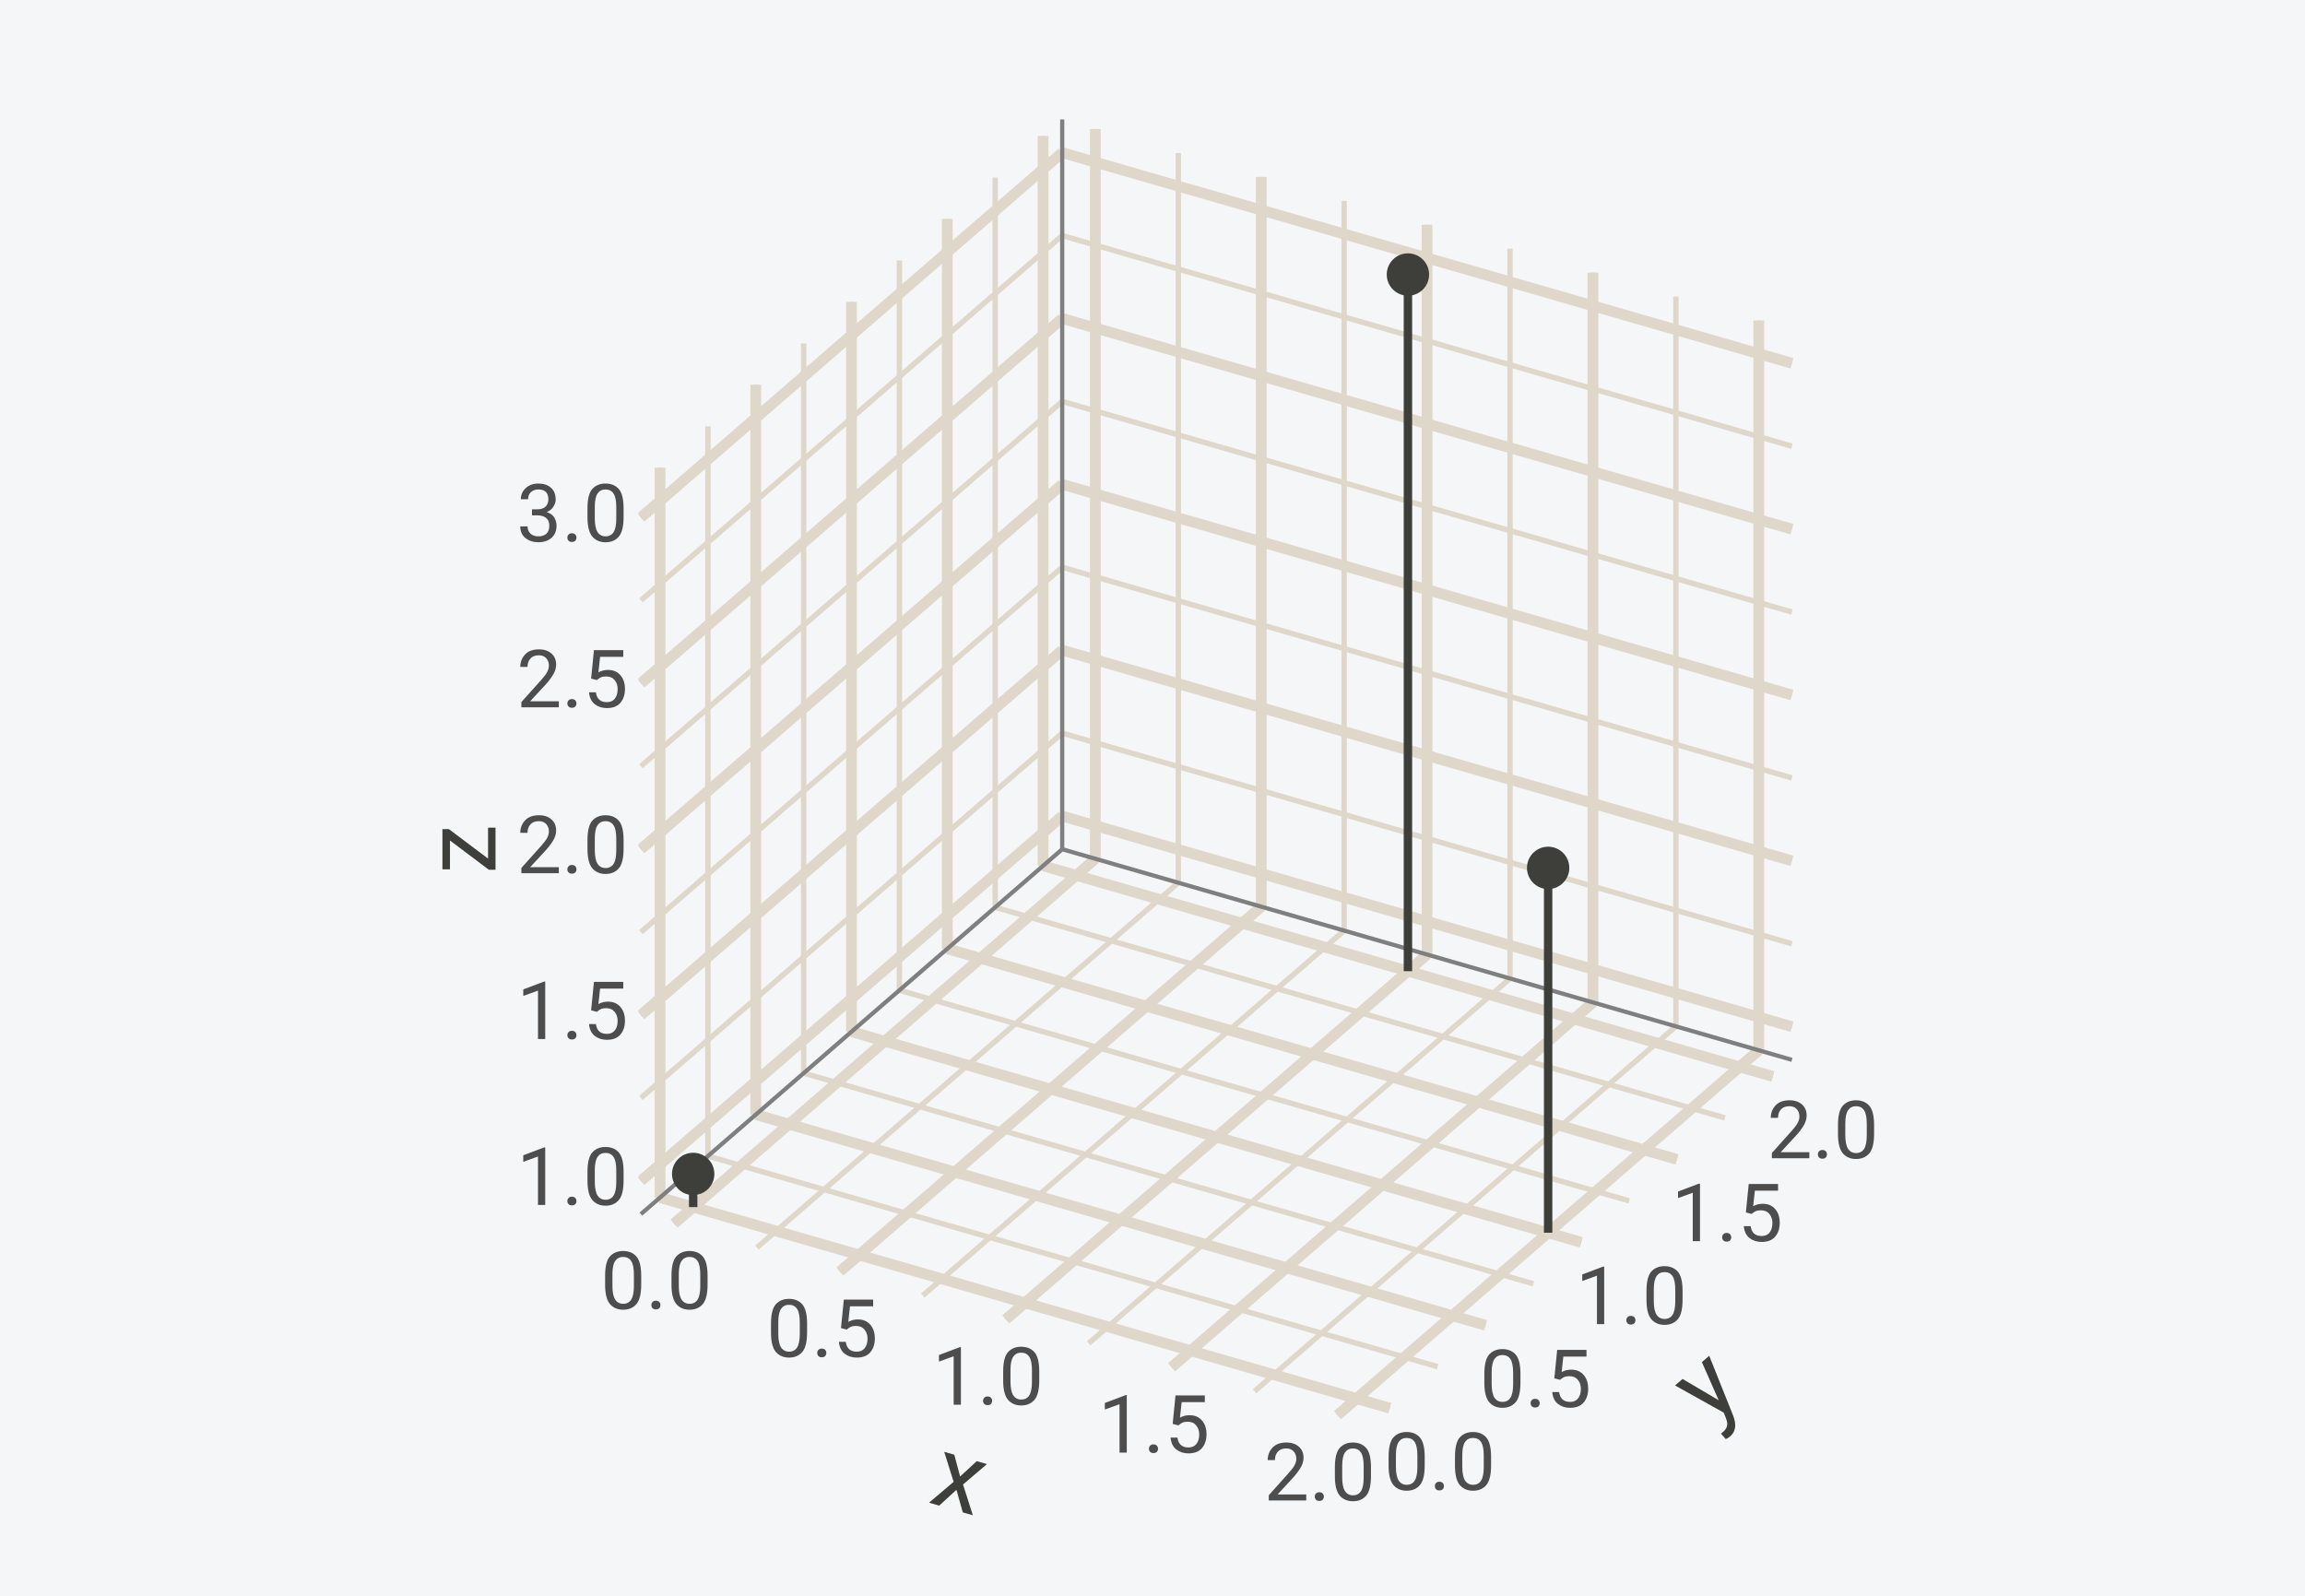
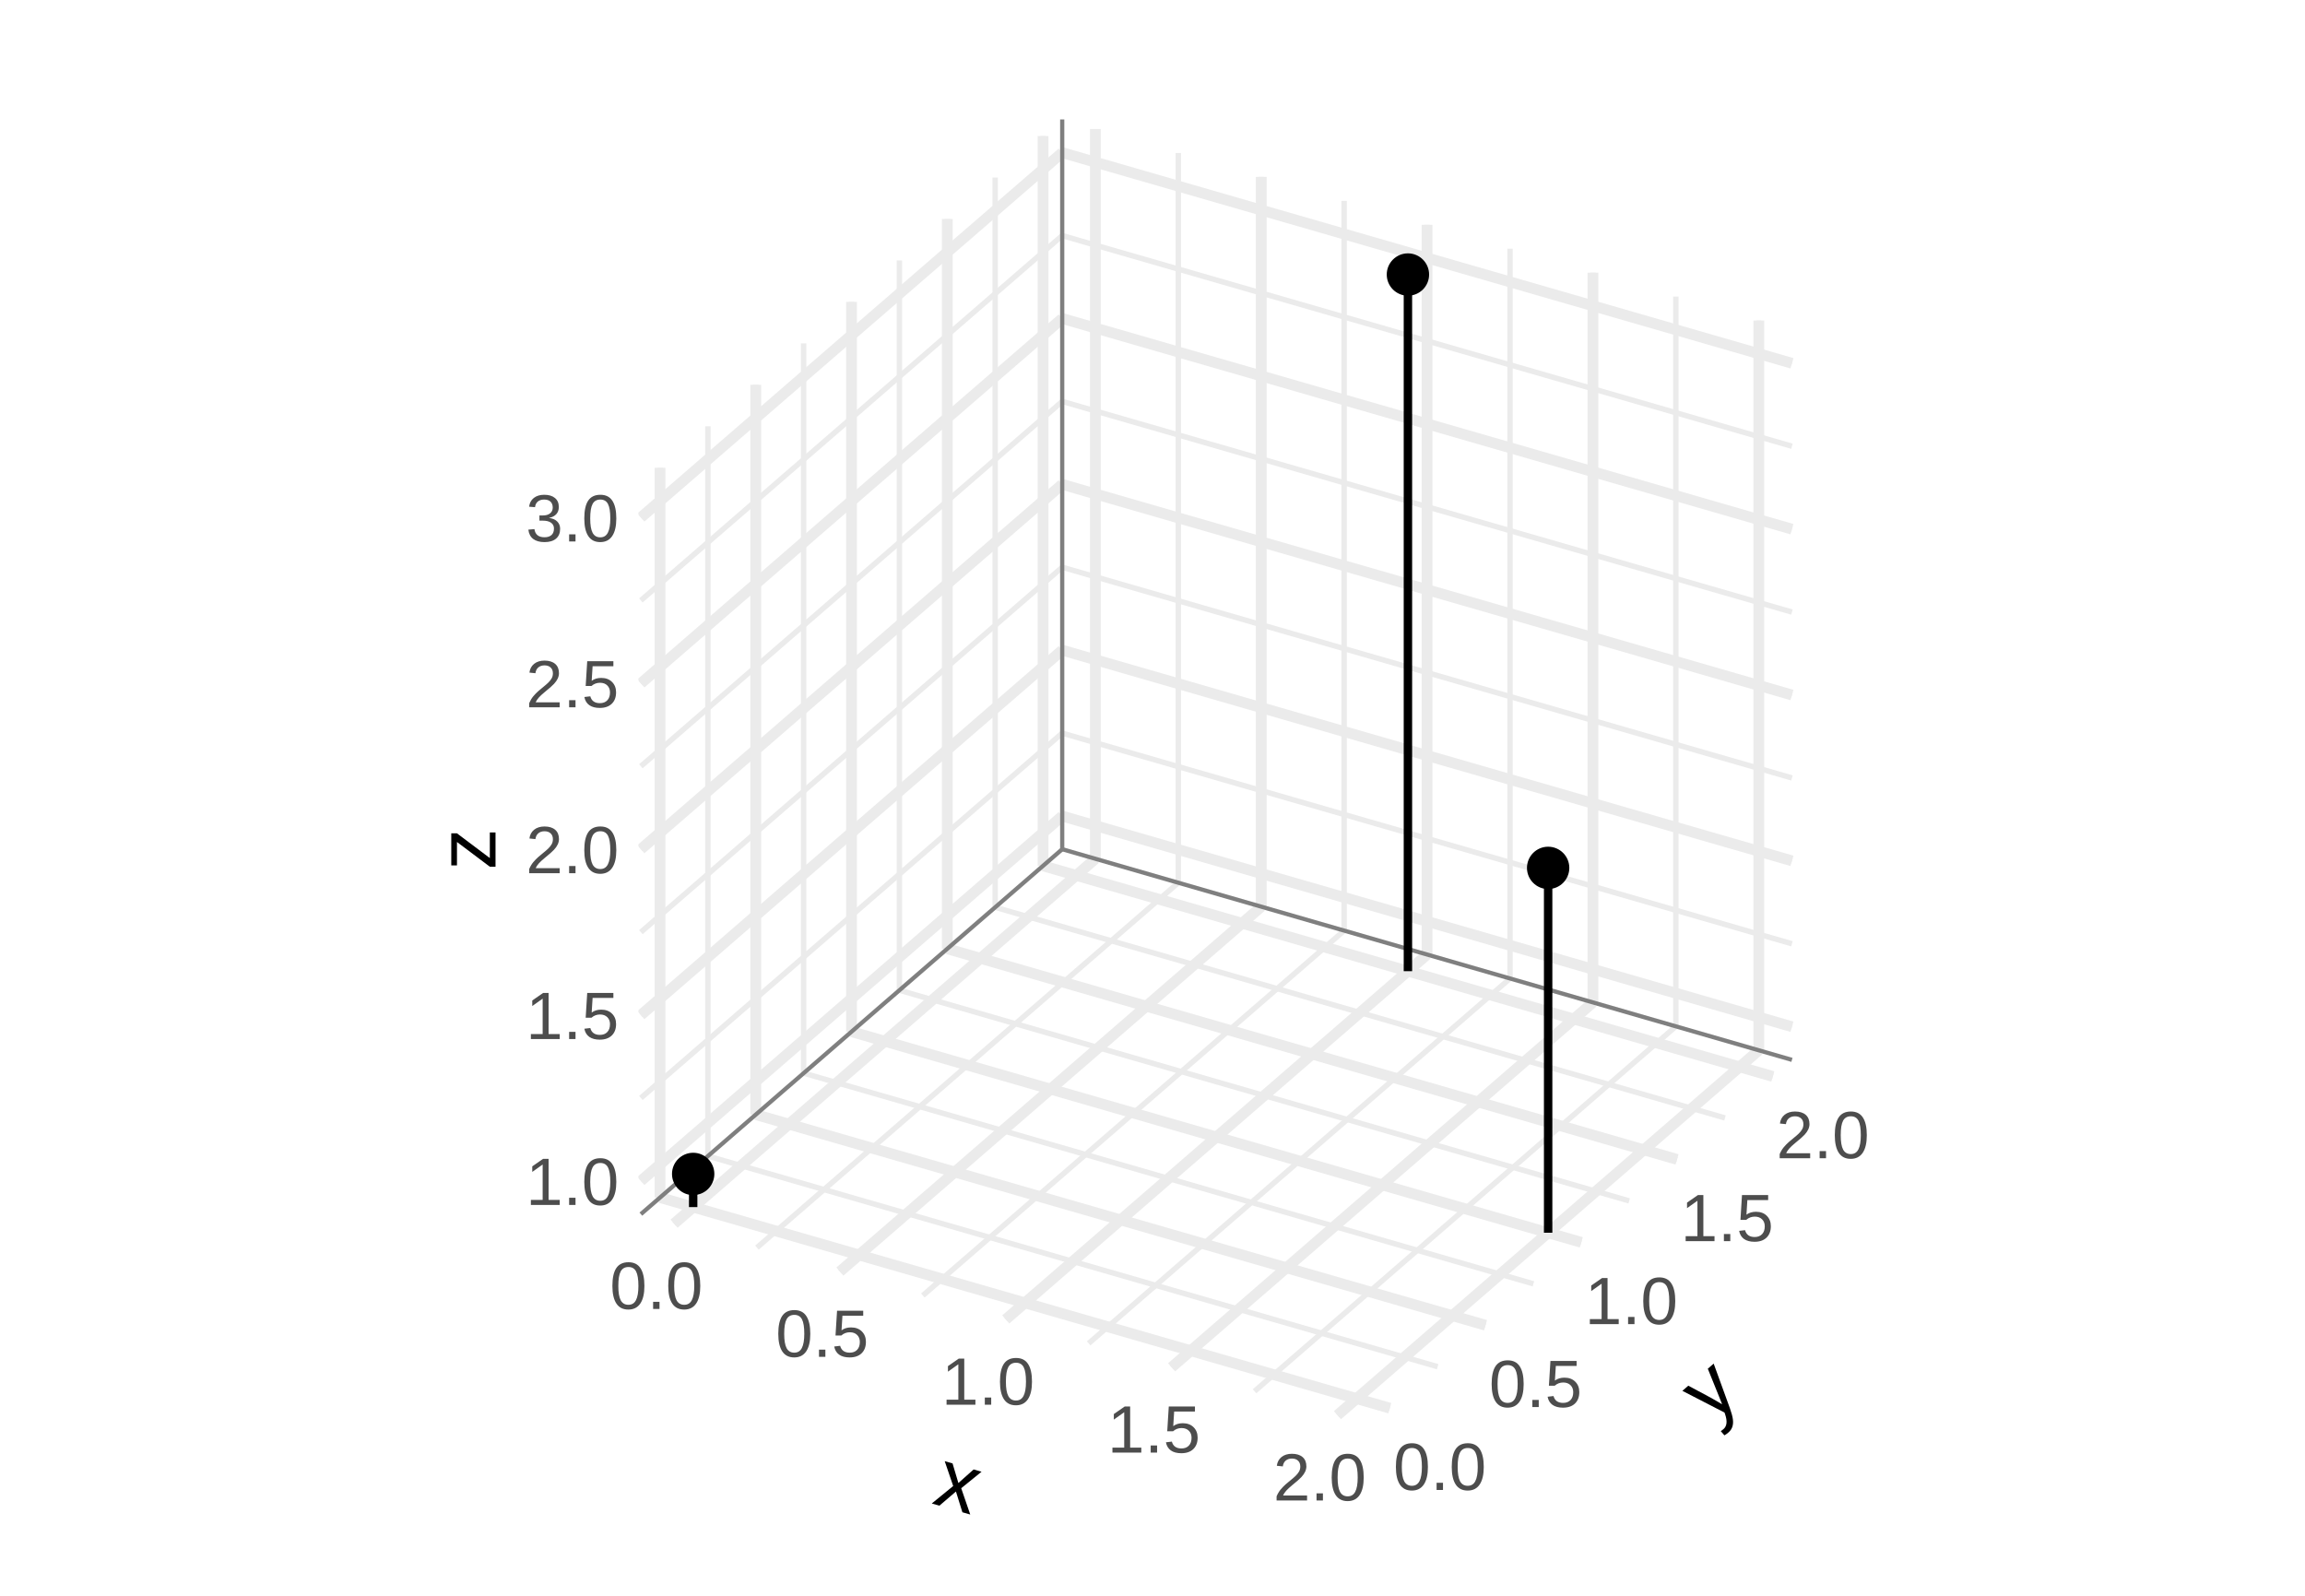
<svg xmlns="http://www.w3.org/2000/svg" width="468.00pt" height="324.00pt" viewBox="0 0 468.00 324.00">
  <g class="svglite">
    <defs>
      <style type="text/css">
-     /* theme-aware-processed */
-     .svglite line, .svglite polyline, .svglite polygon, .svglite path, .svglite circle {
+     .svglite line, .svglite polyline, .svglite polygon, .svglite path, .svglite rect, .svglite circle {
      fill: none;
-       stroke: #3E3F3A;
-       stroke-linecap: round;
-       stroke-linejoin: round;
-       stroke-miterlimit: 10.00;
-     }
-     .svglite &gt; g &gt; rect {
-       fill: none;
-       stroke: #3E3F3A;
+       stroke: #000000;
      stroke-linecap: round;
      stroke-linejoin: round;
      stroke-miterlimit: 10.00;
    }
    .svglite text {
      white-space: pre;
-       fill: #3E3F3A;
    }
    .svglite g.glyphgroup path {
      fill: inherit;
      stroke: none;
    }
  </style>
    </defs>
-     <rect class="svg-bg" width="100%" height="100%" style="stroke: none; fill: #F5F6F8;" />
+     <rect width="100%" height="100%" style="stroke: none; fill: none;" />
    <defs>
      <clipPath id="cpMC4wMHw0NjguMDB8MC4wMHwzMjQuMDA=">
        <rect x="0.00" y="0.00" width="468.00" height="324.00" />
      </clipPath>
    </defs>
    <g clip-path="url(#cpMC4wMHw0NjguMDB8MC4wMHwzMjQuMDA=)">
</g>
    <defs>
      <clipPath id="cpNzIuMDB8Mzk2LjAwfDAuMDB8MzI0LjAw">
        <rect x="72.00" y="0.00" width="324.00" height="324.00" />
      </clipPath>
    </defs>
    <g clip-path="url(#cpNzIuMDB8Mzk2LjAwfDAuMDB8MzI0LjAw)">
      <rect x="72.00" y="0.00" width="324.00" height="324.00" style="stroke-width: 1.65; stroke: none;" />
    </g>
    <g clip-path="url(#cpMC4wMHw0NjguMDB8MC4wMHwzMjQuMDA=)">
      <rect x="80.47" y="8.47" width="307.06" height="307.06" style="stroke-width: 1.65; stroke: none;" />
    </g>
    <defs>
      <clipPath id="cpMTI5LjYyfDM2NC4zM3wxNi40NHwyOTcuMDk=">
        <rect x="129.62" y="16.44" width="234.71" height="280.66" />
      </clipPath>
    </defs>
    <g clip-path="url(#cpMTI5LjYyfDM2NC4zM3wxNi40NHwyOTcuMDk=)">
-       <polyline points="134.01,243.14 134.01,94.97 " style="stroke-width: 1.10; stroke: #DFD7CA; stroke-linecap: butt;" />
-       <polyline points="143.73,234.72 143.73,86.55 " style="stroke-width: 1.10; stroke: #DFD7CA; stroke-linecap: butt;" />
-       <polyline points="153.45,226.30 153.45,78.13 " style="stroke-width: 1.10; stroke: #DFD7CA; stroke-linecap: butt;" />
-       <polyline points="163.17,217.88 163.17,69.71 " style="stroke-width: 1.10; stroke: #DFD7CA; stroke-linecap: butt;" />
-       <polyline points="172.89,209.46 172.89,61.30 " style="stroke-width: 1.10; stroke: #DFD7CA; stroke-linecap: butt;" />
-       <polyline points="182.61,201.05 182.61,52.88 " style="stroke-width: 1.10; stroke: #DFD7CA; stroke-linecap: butt;" />
-       <polyline points="192.34,192.63 192.34,44.46 " style="stroke-width: 1.10; stroke: #DFD7CA; stroke-linecap: butt;" />
-       <polyline points="202.06,184.21 202.06,36.04 " style="stroke-width: 1.10; stroke: #DFD7CA; stroke-linecap: butt;" />
-       <polyline points="211.78,175.79 211.78,27.62 " style="stroke-width: 1.10; stroke: #DFD7CA; stroke-linecap: butt;" />
-       <polyline points="134.01,243.14 134.01,94.97 " style="stroke-width: 2.19; stroke: #DFD7CA; stroke-linecap: butt;" />
-       <polyline points="153.45,226.30 153.45,78.13 " style="stroke-width: 2.19; stroke: #DFD7CA; stroke-linecap: butt;" />
-       <polyline points="172.89,209.46 172.89,61.30 " style="stroke-width: 2.19; stroke: #DFD7CA; stroke-linecap: butt;" />
-       <polyline points="192.34,192.63 192.34,44.46 " style="stroke-width: 2.19; stroke: #DFD7CA; stroke-linecap: butt;" />
-       <polyline points="211.78,175.79 211.78,27.62 " style="stroke-width: 2.19; stroke: #DFD7CA; stroke-linecap: butt;" />
-       <polyline points="130.12,239.77 215.67,165.69 " style="stroke-width: 1.10; stroke: #DFD7CA; stroke-linecap: butt;" />
-       <polyline points="130.12,222.93 215.67,148.85 " style="stroke-width: 1.10; stroke: #DFD7CA; stroke-linecap: butt;" />
-       <polyline points="130.12,206.10 215.67,132.01 " style="stroke-width: 1.10; stroke: #DFD7CA; stroke-linecap: butt;" />
-       <polyline points="130.12,189.26 215.67,115.17 " style="stroke-width: 1.10; stroke: #DFD7CA; stroke-linecap: butt;" />
-       <polyline points="130.12,172.42 215.67,98.34 " style="stroke-width: 1.10; stroke: #DFD7CA; stroke-linecap: butt;" />
-       <polyline points="130.12,155.58 215.67,81.50 " style="stroke-width: 1.10; stroke: #DFD7CA; stroke-linecap: butt;" />
-       <polyline points="130.12,138.75 215.67,64.66 " style="stroke-width: 1.10; stroke: #DFD7CA; stroke-linecap: butt;" />
-       <polyline points="130.12,121.91 215.67,47.83 " style="stroke-width: 1.10; stroke: #DFD7CA; stroke-linecap: butt;" />
-       <polyline points="130.12,105.07 215.67,30.99 " style="stroke-width: 1.10; stroke: #DFD7CA; stroke-linecap: butt;" />
-       <polyline points="130.12,239.77 215.67,165.69 " style="stroke-width: 2.19; stroke: #DFD7CA; stroke-linecap: butt;" />
-       <polyline points="130.12,206.10 215.67,132.01 " style="stroke-width: 2.19; stroke: #DFD7CA; stroke-linecap: butt;" />
-       <polyline points="130.12,172.42 215.67,98.34 " style="stroke-width: 2.19; stroke: #DFD7CA; stroke-linecap: butt;" />
-       <polyline points="130.12,138.75 215.67,64.66 " style="stroke-width: 2.19; stroke: #DFD7CA; stroke-linecap: butt;" />
-       <polyline points="130.12,105.07 215.67,30.99 " style="stroke-width: 2.19; stroke: #DFD7CA; stroke-linecap: butt;" />
-       <polyline points="222.40,174.37 222.40,26.20 " style="stroke-width: 1.10; stroke: #DFD7CA; stroke-linecap: butt;" />
-       <polyline points="239.24,179.23 239.24,31.06 " style="stroke-width: 1.10; stroke: #DFD7CA; stroke-linecap: butt;" />
-       <polyline points="256.08,184.09 256.08,35.92 " style="stroke-width: 1.10; stroke: #DFD7CA; stroke-linecap: butt;" />
-       <polyline points="272.91,188.95 272.91,40.78 " style="stroke-width: 1.10; stroke: #DFD7CA; stroke-linecap: butt;" />
-       <polyline points="289.75,193.81 289.75,45.64 " style="stroke-width: 1.10; stroke: #DFD7CA; stroke-linecap: butt;" />
-       <polyline points="306.59,198.67 306.59,50.50 " style="stroke-width: 1.10; stroke: #DFD7CA; stroke-linecap: butt;" />
-       <polyline points="323.43,203.53 323.43,55.36 " style="stroke-width: 1.10; stroke: #DFD7CA; stroke-linecap: butt;" />
-       <polyline points="340.26,208.39 340.26,60.22 " style="stroke-width: 1.10; stroke: #DFD7CA; stroke-linecap: butt;" />
-       <polyline points="357.10,213.25 357.10,65.08 " style="stroke-width: 1.10; stroke: #DFD7CA; stroke-linecap: butt;" />
-       <polyline points="222.40,174.37 222.40,26.20 " style="stroke-width: 2.19; stroke: #DFD7CA; stroke-linecap: butt;" />
-       <polyline points="256.08,184.09 256.08,35.92 " style="stroke-width: 2.19; stroke: #DFD7CA; stroke-linecap: butt;" />
-       <polyline points="289.75,193.81 289.75,45.64 " style="stroke-width: 2.19; stroke: #DFD7CA; stroke-linecap: butt;" />
-       <polyline points="323.43,203.53 323.43,55.36 " style="stroke-width: 2.19; stroke: #DFD7CA; stroke-linecap: butt;" />
-       <polyline points="357.10,213.25 357.10,65.08 " style="stroke-width: 2.19; stroke: #DFD7CA; stroke-linecap: butt;" />
-       <polyline points="215.67,165.69 363.83,208.46 " style="stroke-width: 1.10; stroke: #DFD7CA; stroke-linecap: butt;" />
-       <polyline points="215.67,148.85 363.83,191.62 " style="stroke-width: 1.10; stroke: #DFD7CA; stroke-linecap: butt;" />
-       <polyline points="215.67,132.01 363.83,174.78 " style="stroke-width: 1.10; stroke: #DFD7CA; stroke-linecap: butt;" />
-       <polyline points="215.67,115.17 363.83,157.95 " style="stroke-width: 1.10; stroke: #DFD7CA; stroke-linecap: butt;" />
-       <polyline points="215.67,98.34 363.83,141.11 " style="stroke-width: 1.10; stroke: #DFD7CA; stroke-linecap: butt;" />
-       <polyline points="215.67,81.50 363.83,124.27 " style="stroke-width: 1.10; stroke: #DFD7CA; stroke-linecap: butt;" />
-       <polyline points="215.67,64.66 363.83,107.44 " style="stroke-width: 1.10; stroke: #DFD7CA; stroke-linecap: butt;" />
-       <polyline points="215.67,47.83 363.83,90.60 " style="stroke-width: 1.10; stroke: #DFD7CA; stroke-linecap: butt;" />
-       <polyline points="215.67,30.99 363.83,73.76 " style="stroke-width: 1.10; stroke: #DFD7CA; stroke-linecap: butt;" />
-       <polyline points="215.67,165.69 363.83,208.46 " style="stroke-width: 2.19; stroke: #DFD7CA; stroke-linecap: butt;" />
-       <polyline points="215.67,132.01 363.83,174.78 " style="stroke-width: 2.19; stroke: #DFD7CA; stroke-linecap: butt;" />
-       <polyline points="215.67,98.34 363.83,141.11 " style="stroke-width: 2.19; stroke: #DFD7CA; stroke-linecap: butt;" />
-       <polyline points="215.67,64.66 363.83,107.44 " style="stroke-width: 2.19; stroke: #DFD7CA; stroke-linecap: butt;" />
-       <polyline points="215.67,30.99 363.83,73.76 " style="stroke-width: 2.19; stroke: #DFD7CA; stroke-linecap: butt;" />
-       <polyline points="136.86,248.45 222.40,174.37 " style="stroke-width: 1.10; stroke: #DFD7CA; stroke-linecap: butt;" />
-       <polyline points="153.69,253.31 239.24,179.23 " style="stroke-width: 1.10; stroke: #DFD7CA; stroke-linecap: butt;" />
-       <polyline points="170.53,258.17 256.08,184.09 " style="stroke-width: 1.10; stroke: #DFD7CA; stroke-linecap: butt;" />
-       <polyline points="187.37,263.03 272.91,188.95 " style="stroke-width: 1.10; stroke: #DFD7CA; stroke-linecap: butt;" />
-       <polyline points="204.21,267.89 289.75,193.81 " style="stroke-width: 1.10; stroke: #DFD7CA; stroke-linecap: butt;" />
-       <polyline points="221.04,272.75 306.59,198.67 " style="stroke-width: 1.10; stroke: #DFD7CA; stroke-linecap: butt;" />
-       <polyline points="237.88,277.61 323.43,203.53 " style="stroke-width: 1.10; stroke: #DFD7CA; stroke-linecap: butt;" />
-       <polyline points="254.72,282.47 340.26,208.39 " style="stroke-width: 1.10; stroke: #DFD7CA; stroke-linecap: butt;" />
-       <polyline points="271.55,287.33 357.10,213.25 " style="stroke-width: 1.10; stroke: #DFD7CA; stroke-linecap: butt;" />
-       <polyline points="136.86,248.45 222.40,174.37 " style="stroke-width: 2.19; stroke: #DFD7CA; stroke-linecap: butt;" />
-       <polyline points="170.53,258.17 256.08,184.09 " style="stroke-width: 2.19; stroke: #DFD7CA; stroke-linecap: butt;" />
-       <polyline points="204.21,267.89 289.75,193.81 " style="stroke-width: 2.19; stroke: #DFD7CA; stroke-linecap: butt;" />
-       <polyline points="237.88,277.61 323.43,203.53 " style="stroke-width: 2.19; stroke: #DFD7CA; stroke-linecap: butt;" />
-       <polyline points="271.55,287.33 357.10,213.25 " style="stroke-width: 2.19; stroke: #DFD7CA; stroke-linecap: butt;" />
-       <polyline points="134.01,243.14 282.18,285.91 " style="stroke-width: 1.10; stroke: #DFD7CA; stroke-linecap: butt;" />
-       <polyline points="143.73,234.72 291.90,277.49 " style="stroke-width: 1.10; stroke: #DFD7CA; stroke-linecap: butt;" />
-       <polyline points="153.45,226.30 301.62,269.07 " style="stroke-width: 1.10; stroke: #DFD7CA; stroke-linecap: butt;" />
-       <polyline points="163.17,217.88 311.34,260.66 " style="stroke-width: 1.10; stroke: #DFD7CA; stroke-linecap: butt;" />
-       <polyline points="172.89,209.46 321.06,252.24 " style="stroke-width: 1.10; stroke: #DFD7CA; stroke-linecap: butt;" />
-       <polyline points="182.61,201.05 330.78,243.82 " style="stroke-width: 1.10; stroke: #DFD7CA; stroke-linecap: butt;" />
-       <polyline points="192.34,192.63 340.50,235.40 " style="stroke-width: 1.10; stroke: #DFD7CA; stroke-linecap: butt;" />
-       <polyline points="202.06,184.21 350.23,226.98 " style="stroke-width: 1.10; stroke: #DFD7CA; stroke-linecap: butt;" />
-       <polyline points="211.78,175.79 359.95,218.56 " style="stroke-width: 1.10; stroke: #DFD7CA; stroke-linecap: butt;" />
-       <polyline points="134.01,243.14 282.18,285.91 " style="stroke-width: 2.19; stroke: #DFD7CA; stroke-linecap: butt;" />
-       <polyline points="153.45,226.30 301.62,269.07 " style="stroke-width: 2.19; stroke: #DFD7CA; stroke-linecap: butt;" />
-       <polyline points="172.89,209.46 321.06,252.24 " style="stroke-width: 2.19; stroke: #DFD7CA; stroke-linecap: butt;" />
-       <polyline points="192.34,192.63 340.50,235.40 " style="stroke-width: 2.19; stroke: #DFD7CA; stroke-linecap: butt;" />
-       <polyline points="211.78,175.79 359.95,218.56 " style="stroke-width: 2.19; stroke: #DFD7CA; stroke-linecap: butt;" />
+       <polyline points="134.01,243.14 134.01,94.97 " style="stroke-width: 1.10; stroke: #EBEBEB; stroke-linecap: butt;" />
+       <polyline points="143.73,234.72 143.73,86.55 " style="stroke-width: 1.10; stroke: #EBEBEB; stroke-linecap: butt;" />
+       <polyline points="153.45,226.30 153.45,78.13 " style="stroke-width: 1.10; stroke: #EBEBEB; stroke-linecap: butt;" />
+       <polyline points="163.17,217.88 163.17,69.71 " style="stroke-width: 1.10; stroke: #EBEBEB; stroke-linecap: butt;" />
+       <polyline points="172.89,209.46 172.89,61.30 " style="stroke-width: 1.10; stroke: #EBEBEB; stroke-linecap: butt;" />
+       <polyline points="182.61,201.05 182.61,52.88 " style="stroke-width: 1.10; stroke: #EBEBEB; stroke-linecap: butt;" />
+       <polyline points="192.34,192.63 192.34,44.46 " style="stroke-width: 1.10; stroke: #EBEBEB; stroke-linecap: butt;" />
+       <polyline points="202.06,184.21 202.06,36.04 " style="stroke-width: 1.10; stroke: #EBEBEB; stroke-linecap: butt;" />
+       <polyline points="211.78,175.79 211.78,27.62 " style="stroke-width: 1.10; stroke: #EBEBEB; stroke-linecap: butt;" />
+       <polyline points="134.01,243.14 134.01,94.97 " style="stroke-width: 2.19; stroke: #EBEBEB; stroke-linecap: butt;" />
+       <polyline points="153.45,226.30 153.45,78.13 " style="stroke-width: 2.19; stroke: #EBEBEB; stroke-linecap: butt;" />
+       <polyline points="172.89,209.46 172.89,61.30 " style="stroke-width: 2.19; stroke: #EBEBEB; stroke-linecap: butt;" />
+       <polyline points="192.34,192.63 192.34,44.46 " style="stroke-width: 2.19; stroke: #EBEBEB; stroke-linecap: butt;" />
+       <polyline points="211.78,175.79 211.78,27.62 " style="stroke-width: 2.19; stroke: #EBEBEB; stroke-linecap: butt;" />
+       <polyline points="130.12,239.77 215.67,165.69 " style="stroke-width: 1.10; stroke: #EBEBEB; stroke-linecap: butt;" />
+       <polyline points="130.12,222.93 215.67,148.85 " style="stroke-width: 1.10; stroke: #EBEBEB; stroke-linecap: butt;" />
+       <polyline points="130.12,206.10 215.67,132.01 " style="stroke-width: 1.10; stroke: #EBEBEB; stroke-linecap: butt;" />
+       <polyline points="130.12,189.26 215.67,115.17 " style="stroke-width: 1.10; stroke: #EBEBEB; stroke-linecap: butt;" />
+       <polyline points="130.12,172.42 215.67,98.34 " style="stroke-width: 1.10; stroke: #EBEBEB; stroke-linecap: butt;" />
+       <polyline points="130.12,155.58 215.67,81.50 " style="stroke-width: 1.10; stroke: #EBEBEB; stroke-linecap: butt;" />
+       <polyline points="130.12,138.75 215.67,64.66 " style="stroke-width: 1.10; stroke: #EBEBEB; stroke-linecap: butt;" />
+       <polyline points="130.12,121.91 215.67,47.83 " style="stroke-width: 1.10; stroke: #EBEBEB; stroke-linecap: butt;" />
+       <polyline points="130.12,105.07 215.67,30.99 " style="stroke-width: 1.10; stroke: #EBEBEB; stroke-linecap: butt;" />
+       <polyline points="130.12,239.77 215.67,165.69 " style="stroke-width: 2.19; stroke: #EBEBEB; stroke-linecap: butt;" />
+       <polyline points="130.12,206.10 215.67,132.01 " style="stroke-width: 2.19; stroke: #EBEBEB; stroke-linecap: butt;" />
+       <polyline points="130.12,172.42 215.67,98.34 " style="stroke-width: 2.19; stroke: #EBEBEB; stroke-linecap: butt;" />
+       <polyline points="130.12,138.75 215.67,64.66 " style="stroke-width: 2.19; stroke: #EBEBEB; stroke-linecap: butt;" />
+       <polyline points="130.12,105.07 215.67,30.99 " style="stroke-width: 2.19; stroke: #EBEBEB; stroke-linecap: butt;" />
+       <polyline points="222.40,174.37 222.40,26.20 " style="stroke-width: 1.10; stroke: #EBEBEB; stroke-linecap: butt;" />
+       <polyline points="239.24,179.23 239.24,31.06 " style="stroke-width: 1.10; stroke: #EBEBEB; stroke-linecap: butt;" />
+       <polyline points="256.08,184.09 256.08,35.92 " style="stroke-width: 1.10; stroke: #EBEBEB; stroke-linecap: butt;" />
+       <polyline points="272.91,188.95 272.91,40.78 " style="stroke-width: 1.10; stroke: #EBEBEB; stroke-linecap: butt;" />
+       <polyline points="289.75,193.81 289.75,45.64 " style="stroke-width: 1.10; stroke: #EBEBEB; stroke-linecap: butt;" />
+       <polyline points="306.59,198.67 306.59,50.50 " style="stroke-width: 1.10; stroke: #EBEBEB; stroke-linecap: butt;" />
+       <polyline points="323.43,203.53 323.43,55.36 " style="stroke-width: 1.10; stroke: #EBEBEB; stroke-linecap: butt;" />
+       <polyline points="340.26,208.39 340.26,60.22 " style="stroke-width: 1.10; stroke: #EBEBEB; stroke-linecap: butt;" />
+       <polyline points="357.10,213.25 357.10,65.08 " style="stroke-width: 1.10; stroke: #EBEBEB; stroke-linecap: butt;" />
+       <polyline points="222.40,174.37 222.40,26.20 " style="stroke-width: 2.19; stroke: #EBEBEB; stroke-linecap: butt;" />
+       <polyline points="256.08,184.09 256.08,35.92 " style="stroke-width: 2.19; stroke: #EBEBEB; stroke-linecap: butt;" />
+       <polyline points="289.75,193.81 289.75,45.64 " style="stroke-width: 2.19; stroke: #EBEBEB; stroke-linecap: butt;" />
+       <polyline points="323.43,203.53 323.43,55.36 " style="stroke-width: 2.19; stroke: #EBEBEB; stroke-linecap: butt;" />
+       <polyline points="357.10,213.25 357.10,65.08 " style="stroke-width: 2.19; stroke: #EBEBEB; stroke-linecap: butt;" />
+       <polyline points="215.67,165.69 363.83,208.46 " style="stroke-width: 1.10; stroke: #EBEBEB; stroke-linecap: butt;" />
+       <polyline points="215.67,148.85 363.83,191.62 " style="stroke-width: 1.10; stroke: #EBEBEB; stroke-linecap: butt;" />
+       <polyline points="215.67,132.01 363.83,174.78 " style="stroke-width: 1.10; stroke: #EBEBEB; stroke-linecap: butt;" />
+       <polyline points="215.67,115.17 363.83,157.95 " style="stroke-width: 1.10; stroke: #EBEBEB; stroke-linecap: butt;" />
+       <polyline points="215.67,98.34 363.83,141.11 " style="stroke-width: 1.10; stroke: #EBEBEB; stroke-linecap: butt;" />
+       <polyline points="215.67,81.50 363.83,124.27 " style="stroke-width: 1.10; stroke: #EBEBEB; stroke-linecap: butt;" />
+       <polyline points="215.67,64.66 363.83,107.44 " style="stroke-width: 1.10; stroke: #EBEBEB; stroke-linecap: butt;" />
+       <polyline points="215.67,47.83 363.83,90.60 " style="stroke-width: 1.10; stroke: #EBEBEB; stroke-linecap: butt;" />
+       <polyline points="215.67,30.99 363.83,73.76 " style="stroke-width: 1.10; stroke: #EBEBEB; stroke-linecap: butt;" />
+       <polyline points="215.67,165.69 363.83,208.46 " style="stroke-width: 2.19; stroke: #EBEBEB; stroke-linecap: butt;" />
+       <polyline points="215.67,132.01 363.83,174.78 " style="stroke-width: 2.19; stroke: #EBEBEB; stroke-linecap: butt;" />
+       <polyline points="215.67,98.34 363.83,141.11 " style="stroke-width: 2.19; stroke: #EBEBEB; stroke-linecap: butt;" />
+       <polyline points="215.67,64.66 363.83,107.44 " style="stroke-width: 2.19; stroke: #EBEBEB; stroke-linecap: butt;" />
+       <polyline points="215.67,30.99 363.83,73.76 " style="stroke-width: 2.19; stroke: #EBEBEB; stroke-linecap: butt;" />
+       <polyline points="136.86,248.45 222.40,174.37 " style="stroke-width: 1.10; stroke: #EBEBEB; stroke-linecap: butt;" />
+       <polyline points="153.69,253.31 239.24,179.23 " style="stroke-width: 1.10; stroke: #EBEBEB; stroke-linecap: butt;" />
+       <polyline points="170.53,258.17 256.08,184.09 " style="stroke-width: 1.10; stroke: #EBEBEB; stroke-linecap: butt;" />
+       <polyline points="187.37,263.03 272.91,188.95 " style="stroke-width: 1.10; stroke: #EBEBEB; stroke-linecap: butt;" />
+       <polyline points="204.21,267.89 289.75,193.81 " style="stroke-width: 1.10; stroke: #EBEBEB; stroke-linecap: butt;" />
+       <polyline points="221.04,272.75 306.59,198.67 " style="stroke-width: 1.10; stroke: #EBEBEB; stroke-linecap: butt;" />
+       <polyline points="237.88,277.61 323.43,203.53 " style="stroke-width: 1.10; stroke: #EBEBEB; stroke-linecap: butt;" />
+       <polyline points="254.72,282.47 340.26,208.39 " style="stroke-width: 1.10; stroke: #EBEBEB; stroke-linecap: butt;" />
+       <polyline points="271.55,287.33 357.10,213.25 " style="stroke-width: 1.10; stroke: #EBEBEB; stroke-linecap: butt;" />
+       <polyline points="136.86,248.45 222.40,174.37 " style="stroke-width: 2.19; stroke: #EBEBEB; stroke-linecap: butt;" />
+       <polyline points="170.53,258.17 256.08,184.09 " style="stroke-width: 2.19; stroke: #EBEBEB; stroke-linecap: butt;" />
+       <polyline points="204.21,267.89 289.75,193.81 " style="stroke-width: 2.19; stroke: #EBEBEB; stroke-linecap: butt;" />
+       <polyline points="237.88,277.61 323.43,203.53 " style="stroke-width: 2.19; stroke: #EBEBEB; stroke-linecap: butt;" />
+       <polyline points="271.55,287.33 357.10,213.25 " style="stroke-width: 2.19; stroke: #EBEBEB; stroke-linecap: butt;" />
+       <polyline points="134.01,243.14 282.18,285.91 " style="stroke-width: 1.10; stroke: #EBEBEB; stroke-linecap: butt;" />
+       <polyline points="143.73,234.72 291.90,277.49 " style="stroke-width: 1.10; stroke: #EBEBEB; stroke-linecap: butt;" />
+       <polyline points="153.45,226.30 301.62,269.07 " style="stroke-width: 1.10; stroke: #EBEBEB; stroke-linecap: butt;" />
+       <polyline points="163.17,217.88 311.34,260.66 " style="stroke-width: 1.10; stroke: #EBEBEB; stroke-linecap: butt;" />
+       <polyline points="172.89,209.46 321.06,252.24 " style="stroke-width: 1.10; stroke: #EBEBEB; stroke-linecap: butt;" />
+       <polyline points="182.61,201.05 330.78,243.82 " style="stroke-width: 1.10; stroke: #EBEBEB; stroke-linecap: butt;" />
+       <polyline points="192.34,192.63 340.50,235.40 " style="stroke-width: 1.10; stroke: #EBEBEB; stroke-linecap: butt;" />
+       <polyline points="202.06,184.21 350.23,226.98 " style="stroke-width: 1.10; stroke: #EBEBEB; stroke-linecap: butt;" />
+       <polyline points="211.78,175.79 359.95,218.56 " style="stroke-width: 1.10; stroke: #EBEBEB; stroke-linecap: butt;" />
+       <polyline points="134.01,243.14 282.18,285.91 " style="stroke-width: 2.19; stroke: #EBEBEB; stroke-linecap: butt;" />
+       <polyline points="153.45,226.30 301.62,269.07 " style="stroke-width: 2.19; stroke: #EBEBEB; stroke-linecap: butt;" />
+       <polyline points="172.89,209.46 321.06,252.24 " style="stroke-width: 2.19; stroke: #EBEBEB; stroke-linecap: butt;" />
+       <polyline points="192.34,192.63 340.50,235.40 " style="stroke-width: 2.19; stroke: #EBEBEB; stroke-linecap: butt;" />
+       <polyline points="211.78,175.79 359.95,218.56 " style="stroke-width: 2.19; stroke: #EBEBEB; stroke-linecap: butt;" />
      <polyline points="215.67,172.42 363.83,215.19 " style="stroke-width: 0.85; stroke: #7F7F7F; stroke-linecap: butt;" />
      <polyline points="130.12,246.51 215.67,172.42 " style="stroke-width: 0.85; stroke: #7F7F7F; stroke-linecap: butt;" />
      <polyline points="215.67,172.42 215.67,24.25 " style="stroke-width: 0.85; stroke: #7F7F7F; stroke-linecap: butt;" />
      <polyline points="285.86,55.74 285.86,197.18 " style="stroke-width: 1.71; stroke-linecap: butt;" />
      <polyline points="140.74,238.35 140.74,245.08 " style="stroke-width: 1.71; stroke-linecap: butt;" />
      <polyline points="314.33,176.21 314.33,250.29 " style="stroke-width: 1.71; stroke-linecap: butt;" />
-       <circle class="theme-fill-fg" cx="285.86" cy="55.74" r="3.75" style="stroke-width: 1.10; fill: #3E3F3A;" />
-       <circle class="theme-fill-fg" cx="140.74" cy="238.35" r="3.75" style="stroke-width: 1.10; fill: #3E3F3A;" />
-       <circle class="theme-fill-fg" cx="314.33" cy="176.21" r="3.75" style="stroke-width: 1.10; fill: #3E3F3A;" />
+       <circle cx="285.86" cy="55.74" r="3.75" style="stroke-width: 1.10; fill: #000000;" />
+       <circle cx="140.74" cy="238.35" r="3.75" style="stroke-width: 1.10; fill: #000000;" />
+       <circle cx="314.33" cy="176.21" r="3.75" style="stroke-width: 1.10; fill: #000000;" />
    </g>
    <g clip-path="url(#cpMC4wMHw0NjguMDB8MC4wMHwzMjQuMDA=)">
-       <text x="133.26" y="265.76" text-anchor="middle" style="font-size: 1.36em;fill: #4D4D4D; font-family: &quot;Roboto&quot;, -apple-system, BlinkMacSystemFont, &quot;Segoe UI&quot;, system-ui, sans-serif;">0.0</text>
-       <text x="166.94" y="275.48" text-anchor="middle" style="font-size: 1.36em;fill: #4D4D4D; font-family: &quot;Roboto&quot;, -apple-system, BlinkMacSystemFont, &quot;Segoe UI&quot;, system-ui, sans-serif;">0.5</text>
-       <text x="200.61" y="285.20" text-anchor="middle" style="font-size: 1.36em;fill: #4D4D4D; font-family: &quot;Roboto&quot;, -apple-system, BlinkMacSystemFont, &quot;Segoe UI&quot;, system-ui, sans-serif;">1.0</text>
-       <text x="234.29" y="294.93" text-anchor="middle" style="font-size: 1.36em;fill: #4D4D4D; font-family: &quot;Roboto&quot;, -apple-system, BlinkMacSystemFont, &quot;Segoe UI&quot;, system-ui, sans-serif;">1.5</text>
-       <text x="267.96" y="304.65" text-anchor="middle" style="font-size: 1.36em;fill: #4D4D4D; font-family: &quot;Roboto&quot;, -apple-system, BlinkMacSystemFont, &quot;Segoe UI&quot;, system-ui, sans-serif;">2.0</text>
-       <text transform="translate(193.09,306.38) rotate(16)" text-anchor="middle" style="font-size: 1.7em; font-family: &quot;Roboto&quot;, -apple-system, BlinkMacSystemFont, &quot;Segoe UI&quot;, system-ui, sans-serif;">x</text>
-       <text x="292.34" y="302.51" text-anchor="middle" style="font-size: 1.36em;fill: #4D4D4D; font-family: &quot;Roboto&quot;, -apple-system, BlinkMacSystemFont, &quot;Segoe UI&quot;, system-ui, sans-serif;">0.0</text>
-       <text x="311.78" y="285.68" text-anchor="middle" style="font-size: 1.36em;fill: #4D4D4D; font-family: &quot;Roboto&quot;, -apple-system, BlinkMacSystemFont, &quot;Segoe UI&quot;, system-ui, sans-serif;">0.5</text>
-       <text x="331.22" y="268.84" text-anchor="middle" style="font-size: 1.36em;fill: #4D4D4D; font-family: &quot;Roboto&quot;, -apple-system, BlinkMacSystemFont, &quot;Segoe UI&quot;, system-ui, sans-serif;">1.0</text>
-       <text x="350.67" y="252.00" text-anchor="middle" style="font-size: 1.36em;fill: #4D4D4D; font-family: &quot;Roboto&quot;, -apple-system, BlinkMacSystemFont, &quot;Segoe UI&quot;, system-ui, sans-serif;">1.5</text>
-       <text x="370.11" y="235.16" text-anchor="middle" style="font-size: 1.36em;fill: #4D4D4D; font-family: &quot;Roboto&quot;, -apple-system, BlinkMacSystemFont, &quot;Segoe UI&quot;, system-ui, sans-serif;">2.0</text>
-       <text transform="translate(350.65,286.41) rotate(-41)" text-anchor="middle" style="font-size: 1.7em; font-family: &quot;Roboto&quot;, -apple-system, BlinkMacSystemFont, &quot;Segoe UI&quot;, system-ui, sans-serif;">y</text>
-       <text x="116.21" y="244.64" text-anchor="middle" style="font-size: 1.36em;fill: #4D4D4D; font-family: &quot;Roboto&quot;, -apple-system, BlinkMacSystemFont, &quot;Segoe UI&quot;, system-ui, sans-serif;">1.0</text>
-       <text x="116.21" y="210.96" text-anchor="middle" style="font-size: 1.36em;fill: #4D4D4D; font-family: &quot;Roboto&quot;, -apple-system, BlinkMacSystemFont, &quot;Segoe UI&quot;, system-ui, sans-serif;">1.5</text>
-       <text x="116.21" y="177.29" text-anchor="middle" style="font-size: 1.36em;fill: #4D4D4D; font-family: &quot;Roboto&quot;, -apple-system, BlinkMacSystemFont, &quot;Segoe UI&quot;, system-ui, sans-serif;">2.0</text>
-       <text x="116.21" y="143.61" text-anchor="middle" style="font-size: 1.36em;fill: #4D4D4D; font-family: &quot;Roboto&quot;, -apple-system, BlinkMacSystemFont, &quot;Segoe UI&quot;, system-ui, sans-serif;">2.5</text>
-       <text x="116.21" y="109.94" text-anchor="middle" style="font-size: 1.36em;fill: #4D4D4D; font-family: &quot;Roboto&quot;, -apple-system, BlinkMacSystemFont, &quot;Segoe UI&quot;, system-ui, sans-serif;">3.0</text>
-       <text transform="translate(100.61,172.42) rotate(-90)" text-anchor="middle" style="font-size: 1.7em; font-family: &quot;Roboto&quot;, -apple-system, BlinkMacSystemFont, &quot;Segoe UI&quot;, system-ui, sans-serif;">z</text>
+       <text x="133.26" y="265.76" text-anchor="middle" style="font-size: 13.60px;fill: #4D4D4D; font-family: &quot;Arial&quot;;" textLength="18.91px" lengthAdjust="spacingAndGlyphs">0.0</text>
+       <text x="166.94" y="275.48" text-anchor="middle" style="font-size: 13.60px;fill: #4D4D4D; font-family: &quot;Arial&quot;;" textLength="18.91px" lengthAdjust="spacingAndGlyphs">0.5</text>
+       <text x="200.61" y="285.20" text-anchor="middle" style="font-size: 13.60px;fill: #4D4D4D; font-family: &quot;Arial&quot;;" textLength="18.91px" lengthAdjust="spacingAndGlyphs">1.0</text>
+       <text x="234.29" y="294.93" text-anchor="middle" style="font-size: 13.60px;fill: #4D4D4D; font-family: &quot;Arial&quot;;" textLength="18.91px" lengthAdjust="spacingAndGlyphs">1.5</text>
+       <text x="267.96" y="304.65" text-anchor="middle" style="font-size: 13.60px;fill: #4D4D4D; font-family: &quot;Arial&quot;;" textLength="18.91px" lengthAdjust="spacingAndGlyphs">2.0</text>
+       <text transform="translate(193.09,306.38) rotate(16)" text-anchor="middle" style="font-size: 17.00px; font-family: &quot;Arial&quot;;" textLength="8.50px" lengthAdjust="spacingAndGlyphs">x</text>
+       <text x="292.34" y="302.51" text-anchor="middle" style="font-size: 13.60px;fill: #4D4D4D; font-family: &quot;Arial&quot;;" textLength="18.91px" lengthAdjust="spacingAndGlyphs">0.0</text>
+       <text x="311.78" y="285.68" text-anchor="middle" style="font-size: 13.60px;fill: #4D4D4D; font-family: &quot;Arial&quot;;" textLength="18.91px" lengthAdjust="spacingAndGlyphs">0.5</text>
+       <text x="331.22" y="268.84" text-anchor="middle" style="font-size: 13.60px;fill: #4D4D4D; font-family: &quot;Arial&quot;;" textLength="18.91px" lengthAdjust="spacingAndGlyphs">1.0</text>
+       <text x="350.67" y="252.00" text-anchor="middle" style="font-size: 13.60px;fill: #4D4D4D; font-family: &quot;Arial&quot;;" textLength="18.91px" lengthAdjust="spacingAndGlyphs">1.5</text>
+       <text x="370.11" y="235.16" text-anchor="middle" style="font-size: 13.60px;fill: #4D4D4D; font-family: &quot;Arial&quot;;" textLength="18.91px" lengthAdjust="spacingAndGlyphs">2.0</text>
+       <text transform="translate(350.65,286.41) rotate(-41)" text-anchor="middle" style="font-size: 17.00px; font-family: &quot;Arial&quot;;" textLength="8.50px" lengthAdjust="spacingAndGlyphs">y</text>
+       <text x="116.21" y="244.64" text-anchor="middle" style="font-size: 13.60px;fill: #4D4D4D; font-family: &quot;Arial&quot;;" textLength="18.91px" lengthAdjust="spacingAndGlyphs">1.0</text>
+       <text x="116.21" y="210.96" text-anchor="middle" style="font-size: 13.60px;fill: #4D4D4D; font-family: &quot;Arial&quot;;" textLength="18.91px" lengthAdjust="spacingAndGlyphs">1.5</text>
+       <text x="116.21" y="177.29" text-anchor="middle" style="font-size: 13.60px;fill: #4D4D4D; font-family: &quot;Arial&quot;;" textLength="18.91px" lengthAdjust="spacingAndGlyphs">2.0</text>
+       <text x="116.21" y="143.61" text-anchor="middle" style="font-size: 13.60px;fill: #4D4D4D; font-family: &quot;Arial&quot;;" textLength="18.91px" lengthAdjust="spacingAndGlyphs">2.5</text>
+       <text x="116.21" y="109.94" text-anchor="middle" style="font-size: 13.60px;fill: #4D4D4D; font-family: &quot;Arial&quot;;" textLength="18.91px" lengthAdjust="spacingAndGlyphs">3.0</text>
+       <text transform="translate(100.61,172.42) rotate(-90)" text-anchor="middle" style="font-size: 17.00px; font-family: &quot;Arial&quot;;" textLength="8.50px" lengthAdjust="spacingAndGlyphs">z</text>
    </g>
  </g>
</svg>
